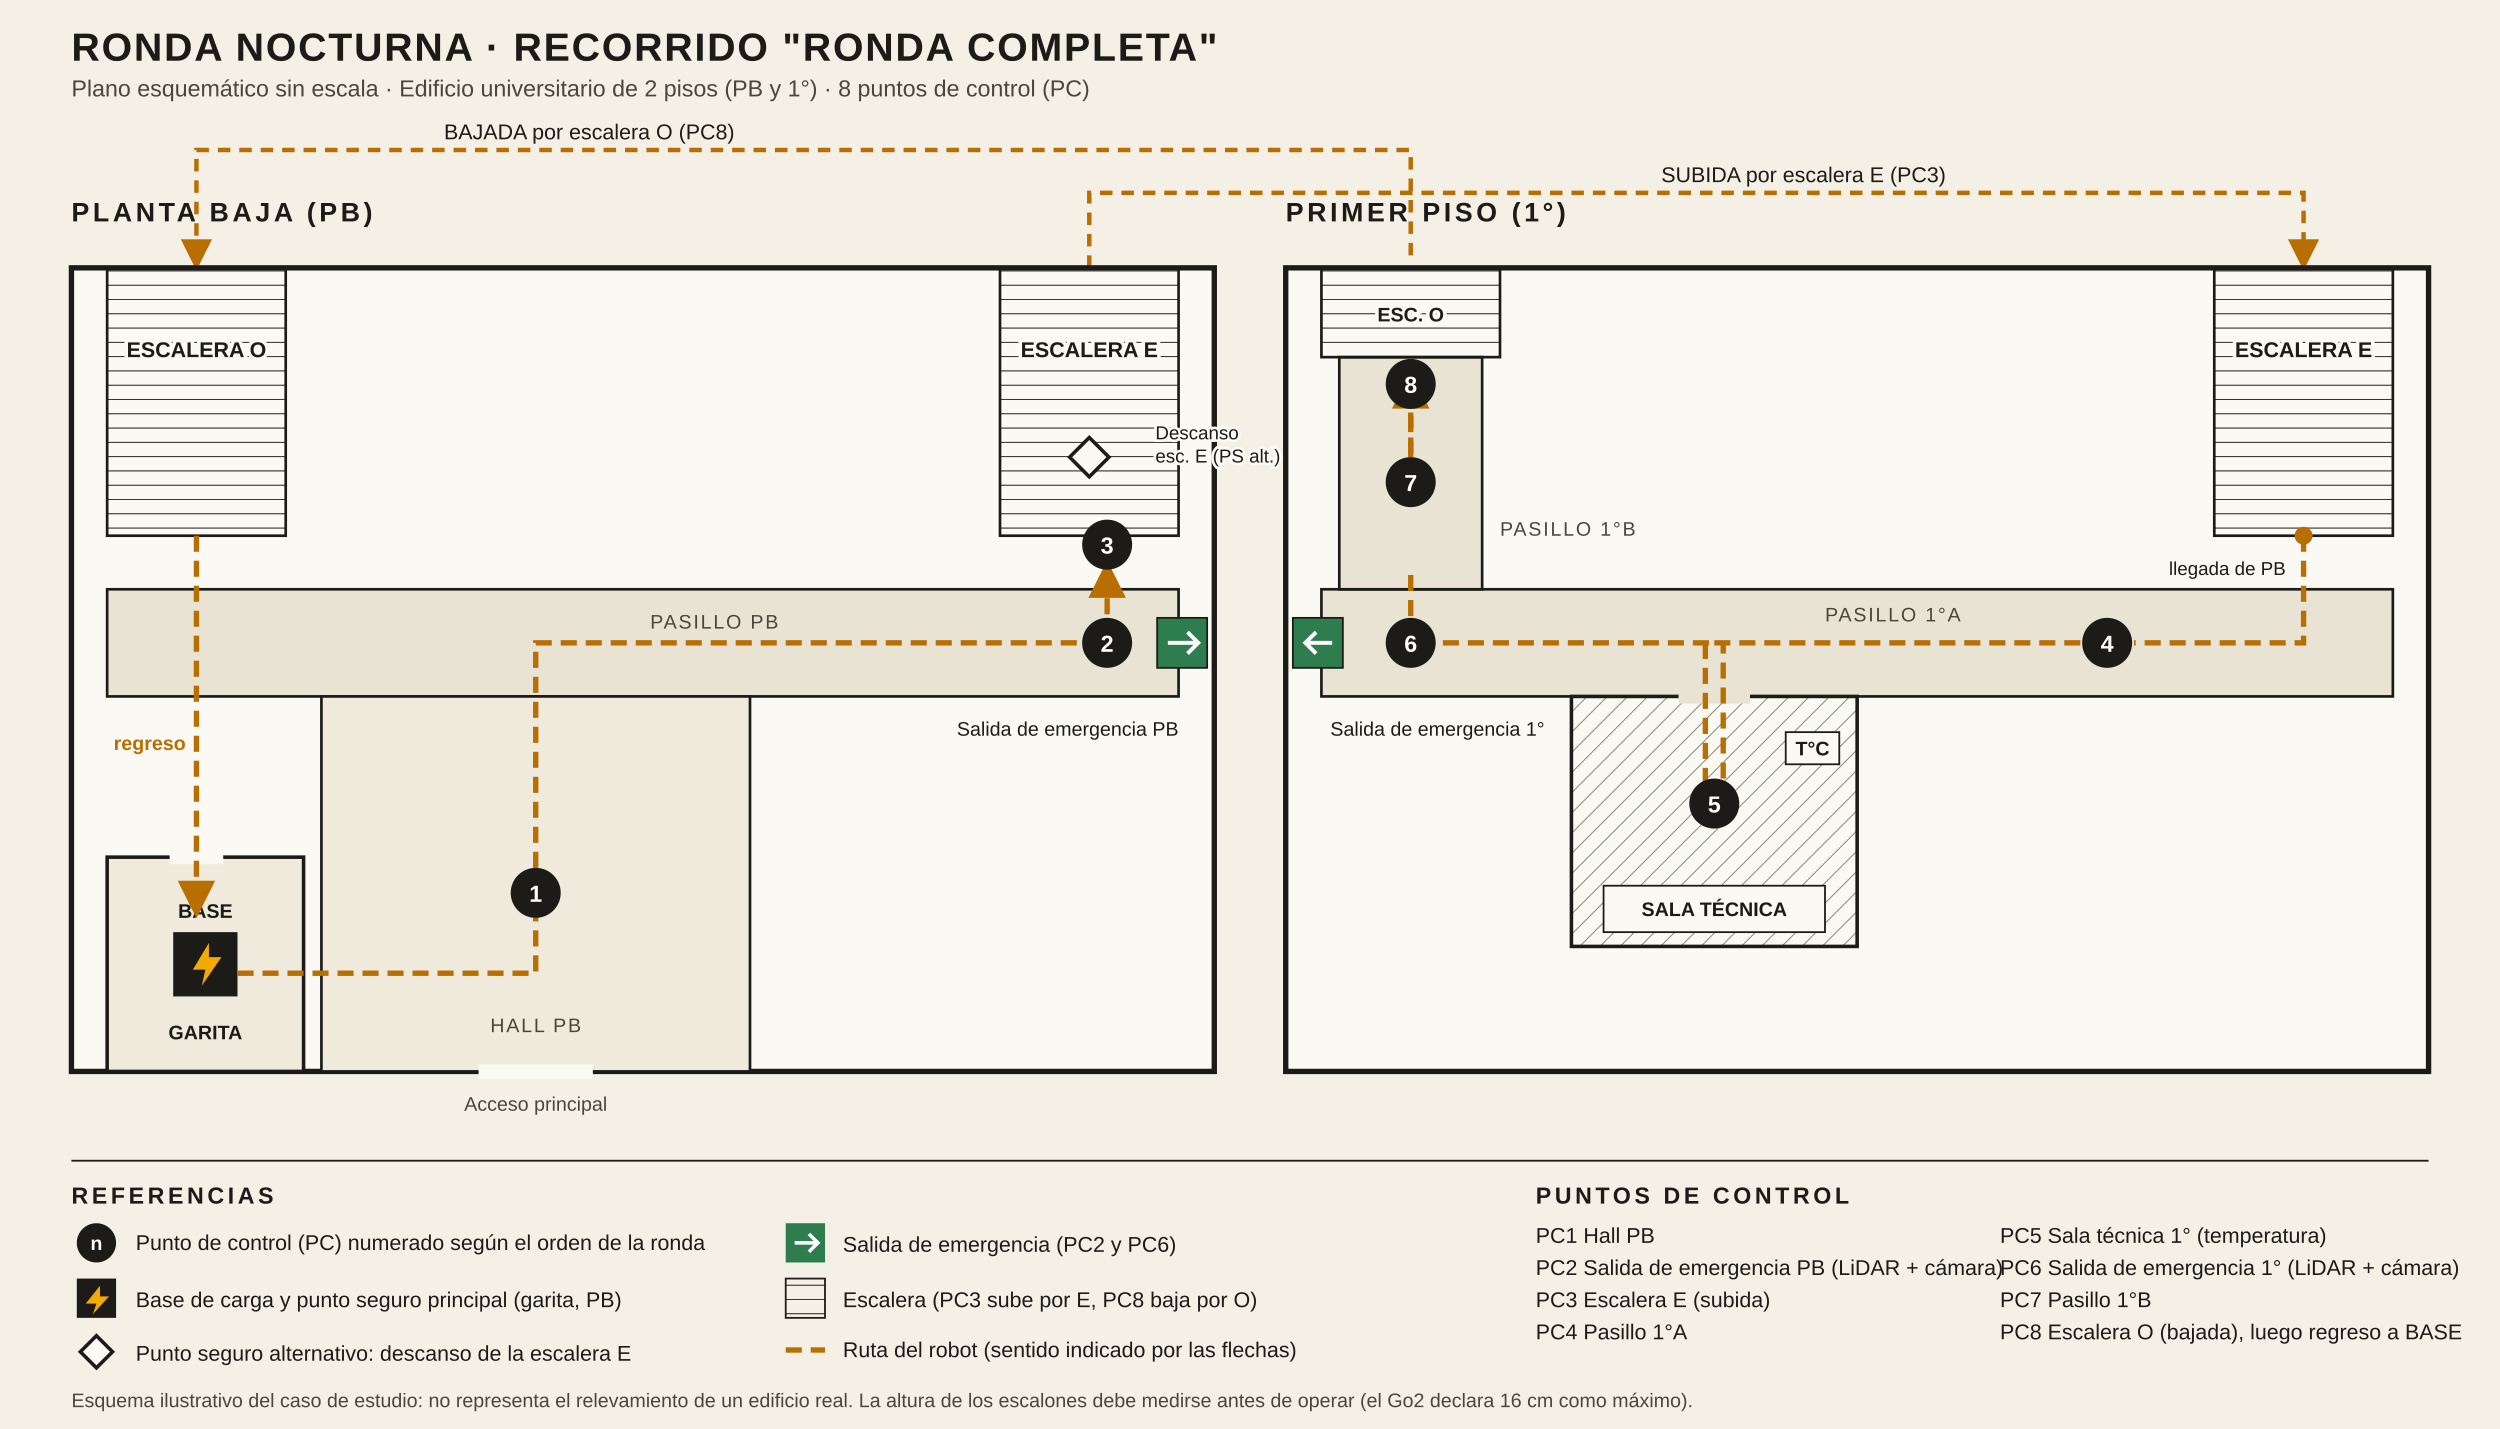
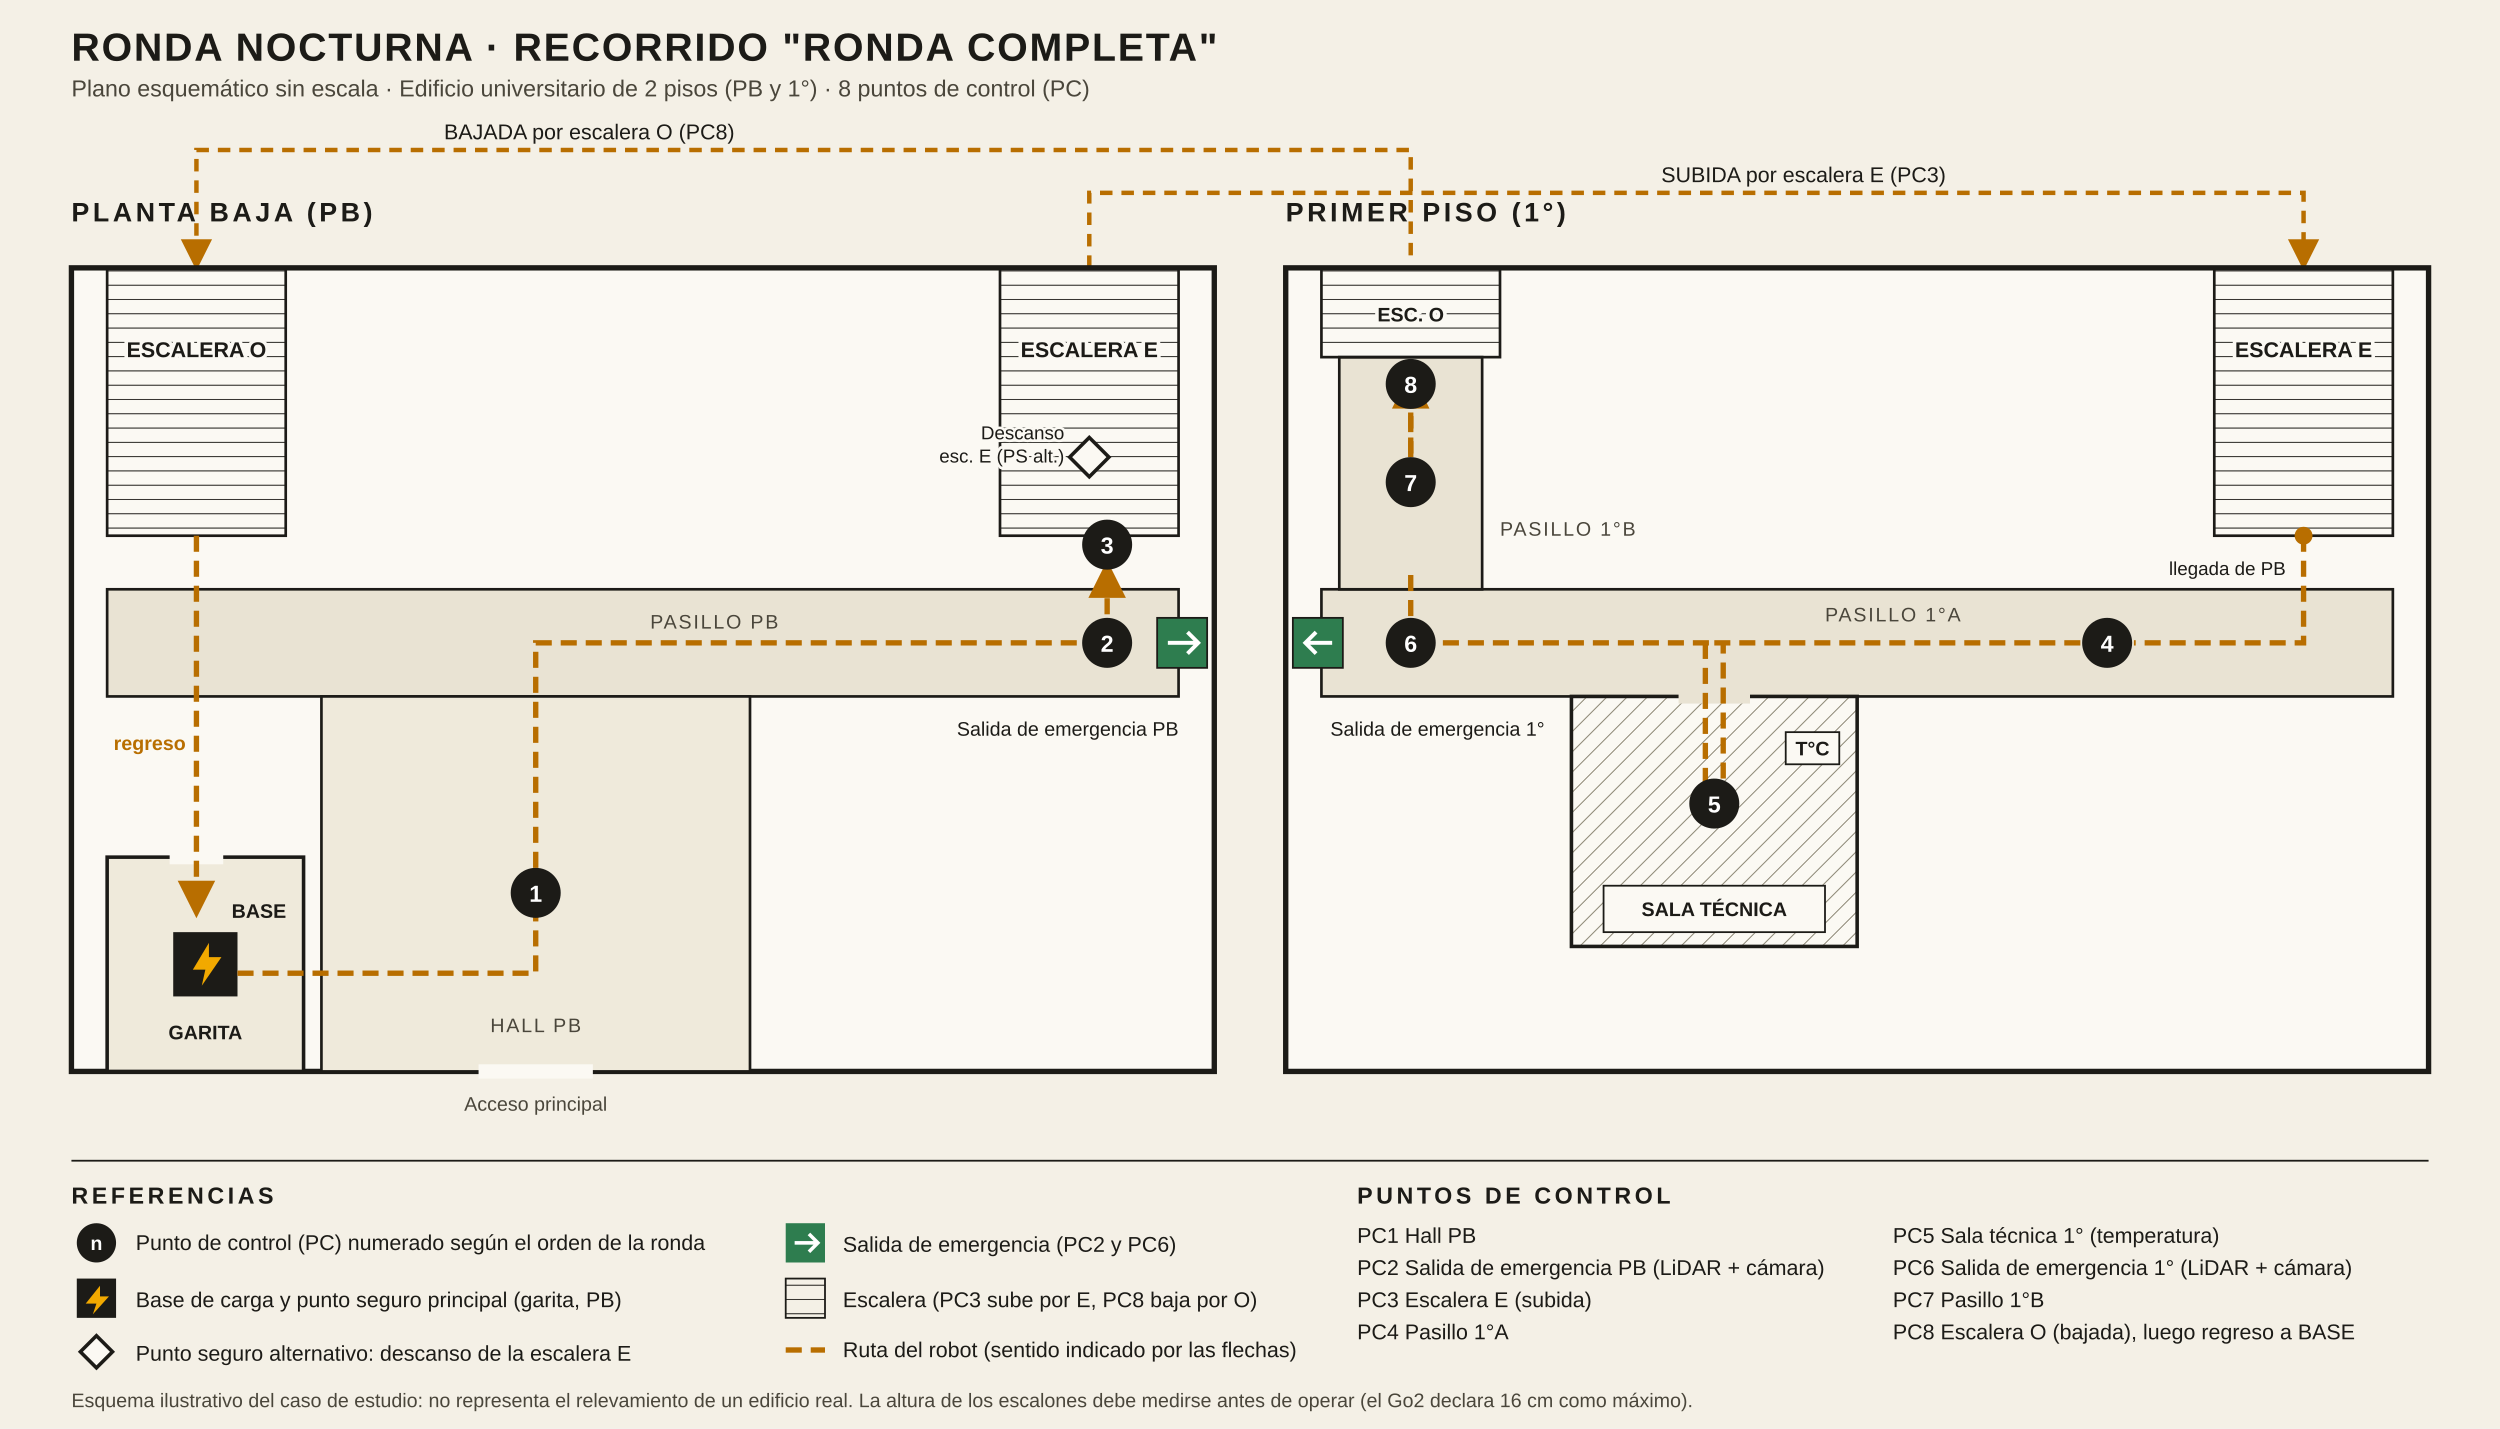
<svg xmlns="http://www.w3.org/2000/svg" viewBox="0 0 1400 800" width="1400" height="800" font-family="IBM Plex Sans, Arial, Helvetica, sans-serif">
  <defs>
    <marker id="flecha" viewBox="0 0 10 10" refX="8" refY="5" markerWidth="7" markerHeight="7" orient="auto-start-reverse">
      <path d="M0,0 L10,5 L0,10 z" fill="#B86E00" />
    </marker>
    <pattern id="escalon" width="8" height="8" patternUnits="userSpaceOnUse">
      <path d="M0,8 H8" stroke="#1C1B17" stroke-width="1" />
    </pattern>
    <pattern id="rayado" width="8" height="8" patternUnits="userSpaceOnUse" patternTransform="rotate(45)">
      <path d="M0,0 V8" stroke="#8A8472" stroke-width="1" />
    </pattern>
  </defs>
  <rect width="1400" height="800" fill="#F4F0E6" />
  <text x="40" y="34" font-size="22" font-weight="700" fill="#1C1B17" letter-spacing="1">RONDA NOCTURNA · RECORRIDO "RONDA COMPLETA"</text>
  <text x="40" y="54" font-size="13" fill="#4A463B">Plano esquemático sin escala · Edificio universitario de 2 pisos (PB y 1°) · 8 puntos de control (PC)</text>
  <path d="M610,150 V108 H1290 V148" fill="none" stroke="#B86E00" stroke-width="2.5" stroke-dasharray="7 5" marker-end="url(#flecha)" />
  <text x="1010" y="102" font-size="12" fill="#1C1B17" text-anchor="middle">SUBIDA por escalera E (PC3)</text>
  <path d="M790,143 V84 H110 V148" fill="none" stroke="#B86E00" stroke-width="2.5" stroke-dasharray="7 5" marker-end="url(#flecha)" />
  <text x="330" y="78" font-size="12" fill="#1C1B17" text-anchor="middle">BAJADA por escalera O (PC8)</text>
  <text x="40" y="124" font-size="15" font-weight="700" fill="#1C1B17" letter-spacing="2">PLANTA BAJA (PB)</text>
  <rect x="40" y="150" width="640" height="450" fill="#FBF9F3" stroke="#1C1B17" stroke-width="3" />
  <rect x="60" y="330" width="600" height="60" fill="#E9E3D3" stroke="#1C1B17" stroke-width="1.5" />
  <text x="400" y="352" font-size="11" fill="#4A463B" text-anchor="middle" letter-spacing="1">PASILLO PB</text>
  <rect x="560" y="150" width="100" height="150" fill="url(#escalon)" stroke="#1C1B17" stroke-width="1.5" />
  <text x="610" y="200" font-size="12" font-weight="700" fill="#1C1B17" text-anchor="middle" paint-order="stroke" stroke="#FBF9F3" stroke-width="4">ESCALERA E</text>
  <rect x="60" y="150" width="100" height="150" fill="url(#escalon)" stroke="#1C1B17" stroke-width="1.5" />
  <text x="110" y="200" font-size="12" font-weight="700" fill="#1C1B17" text-anchor="middle" paint-order="stroke" stroke="#FBF9F3" stroke-width="4">ESCALERA O</text>
  <rect x="180" y="390" width="240" height="210" fill="#EFEADB" stroke="#1C1B17" stroke-width="1.5" />
  <text x="300" y="578" font-size="11" fill="#4A463B" text-anchor="middle" letter-spacing="1">HALL PB</text>
  <rect x="268" y="596" width="64" height="8" fill="#FBF9F3" />
  <text x="300" y="622" font-size="11" fill="#4A463B" text-anchor="middle">Acceso principal</text>
  <rect x="60" y="480" width="110" height="120" fill="#EFEADB" stroke="#1C1B17" stroke-width="2" />
  <rect x="95" y="476" width="30" height="8" fill="#FBF9F3" />
  <text x="115" y="582" font-size="11" fill="#1C1B17" text-anchor="middle" font-weight="700">GARITA</text>
  <rect x="97" y="522" width="36" height="36" fill="#1C1B17" />
  <path d="M117,528 L108,543 H115 L113,552 L124,536 H117 Z" fill="#F2A900" />
-   <text x="115" y="514" font-size="11" fill="#1C1B17" text-anchor="middle" font-weight="700">BASE</text>
+   <text x="145" y="514" font-size="11" fill="#1C1B17" text-anchor="middle" font-weight="700">BASE</text>
  <rect x="648" y="346" width="28" height="28" fill="#2E7D4F" stroke="#1C1B17" stroke-width="1" />
  <path d="M654,360 H670 M665,354 L671,360 L665,366" fill="none" stroke="#fff" stroke-width="2.2" />
  <text x="660" y="412" font-size="11" fill="#1C1B17" text-anchor="end">Salida de emergencia PB</text>
  <path d="M610,245 l11,11 l-11,11 l-11,-11 z" fill="#FBF9F3" stroke="#1C1B17" stroke-width="2" />
-   <text x="647" y="246" font-size="10.5" fill="#1C1B17" paint-order="stroke" stroke="#FBF9F3" stroke-width="3">Descanso</text>
-   <text x="647" y="259" font-size="10.5" fill="#1C1B17" paint-order="stroke" stroke="#FBF9F3" stroke-width="3">esc. E (PS alt.)</text>
+   <text x="596" y="246" text-anchor="end" font-size="10.5" fill="#1C1B17" paint-order="stroke" stroke="#FBF9F3" stroke-width="3">Descanso</text>
+   <text x="596" y="259" text-anchor="end" font-size="10.5" fill="#1C1B17" paint-order="stroke" stroke="#FBF9F3" stroke-width="3">esc. E (PS alt.)</text>
  <path d="M133,545 H300 V500 M300,500 V360 H620 V318" fill="none" stroke="#B86E00" stroke-width="3" stroke-dasharray="9 5" marker-end="url(#flecha)" />
  <path d="M110,300 V510" fill="none" stroke="#B86E00" stroke-width="3" stroke-dasharray="9 5" marker-end="url(#flecha)" />
  <text x="104" y="420" font-size="11" fill="#B86E00" text-anchor="end" font-weight="700">regreso</text>
  <g font-size="13" font-weight="700" text-anchor="middle" fill="#fff">
    <circle cx="300" cy="500" r="14" fill="#1C1B17" />
    <text x="300" y="505">1</text>
    <circle cx="620" cy="360" r="14" fill="#1C1B17" />
    <text x="620" y="365">2</text>
    <circle cx="620" cy="305" r="14" fill="#1C1B17" />
    <text x="620" y="310">3</text>
  </g>
  <text x="720" y="124" font-size="15" font-weight="700" fill="#1C1B17" letter-spacing="2">PRIMER PISO (1°)</text>
  <rect x="720" y="150" width="640" height="450" fill="#FBF9F3" stroke="#1C1B17" stroke-width="3" />
  <rect x="740" y="330" width="600" height="60" fill="#E9E3D3" stroke="#1C1B17" stroke-width="1.5" />
  <text x="1060" y="348" font-size="11" fill="#4A463B" text-anchor="middle" letter-spacing="1">PASILLO 1°A</text>
  <rect x="750" y="200" width="80" height="130" fill="#E9E3D3" stroke="#1C1B17" stroke-width="1.5" />
  <text x="840" y="300" font-size="11" fill="#4A463B" letter-spacing="1">PASILLO 1°B</text>
  <rect x="740" y="150" width="100" height="50" fill="url(#escalon)" stroke="#1C1B17" stroke-width="1.5" />
  <text x="790" y="180" font-size="11" font-weight="700" fill="#1C1B17" text-anchor="middle" paint-order="stroke" stroke="#FBF9F3" stroke-width="4">ESC. O</text>
  <rect x="1240" y="150" width="100" height="150" fill="url(#escalon)" stroke="#1C1B17" stroke-width="1.5" />
  <text x="1290" y="200" font-size="12" font-weight="700" fill="#1C1B17" text-anchor="middle" paint-order="stroke" stroke="#FBF9F3" stroke-width="4">ESCALERA E</text>
  <rect x="880" y="390" width="160" height="140" fill="url(#rayado)" stroke="#1C1B17" stroke-width="2" />
  <rect x="940" y="386" width="40" height="8" fill="#E9E3D3" />
  <rect x="898" y="496" width="124" height="26" fill="#FBF9F3" stroke="#1C1B17" stroke-width="1" />
  <text x="960" y="513" font-size="11" font-weight="700" fill="#1C1B17" text-anchor="middle">SALA TÉCNICA</text>
  <rect x="1000" y="410" width="30" height="18" fill="#FBF9F3" stroke="#1C1B17" stroke-width="1" />
  <text x="1015" y="423" font-size="11" font-weight="700" fill="#1C1B17" text-anchor="middle">T°C</text>
  <rect x="724" y="346" width="28" height="28" fill="#2E7D4F" stroke="#1C1B17" stroke-width="1" />
  <path d="M746,360 H732 M737,354 L731,360 L737,366" fill="none" stroke="#fff" stroke-width="2.2" />
  <text x="745" y="412" font-size="11" fill="#1C1B17">Salida de emergencia 1°</text>
  <path d="M1290,300 V360 H1195 M1165,360 H955 V450 M965,450 V360 H790 V318 M790,270 V212" fill="none" stroke="#B86E00" stroke-width="3" stroke-dasharray="9 5" />
  <path d="M790,282 V212" fill="none" stroke="#B86E00" stroke-width="3" stroke-dasharray="9 5" marker-end="url(#flecha)" />
  <g font-size="13" font-weight="700" text-anchor="middle" fill="#fff">
    <circle cx="1180" cy="360" r="14" fill="#1C1B17" />
    <text x="1180" y="365">4</text>
    <circle cx="960" cy="450" r="14" fill="#1C1B17" />
    <text x="960" y="455">5</text>
    <circle cx="790" cy="360" r="14" fill="#1C1B17" />
    <text x="790" y="365">6</text>
    <circle cx="790" cy="270" r="14" fill="#1C1B17" />
    <text x="790" y="275">7</text>
    <circle cx="790" cy="215" r="14" fill="#1C1B17" />
    <text x="790" y="220">8</text>
  </g>
  <circle cx="1290" cy="300" r="5" fill="#B86E00" />
  <text x="1280" y="322" font-size="10.5" fill="#1C1B17" text-anchor="end">llegada de PB</text>
  <line x1="40" y1="650" x2="1360" y2="650" stroke="#1C1B17" stroke-width="1" />
  <text x="40" y="674" font-size="13" font-weight="700" fill="#1C1B17" letter-spacing="2">REFERENCIAS</text>
  <g font-size="12" fill="#1C1B17">
    <circle cx="54" cy="696" r="11" fill="#1C1B17" />
    <text x="54" y="700" fill="#fff" font-size="11" font-weight="700" text-anchor="middle">n</text>
    <text x="76" y="700">Punto de control (PC) numerado según el orden de la ronda</text>
    <rect x="43" y="716" width="22" height="22" fill="#1C1B17" />
    <path d="M56,720 L48,730 H54 L52,736 L61,726 H56 Z" fill="#F2A900" />
    <text x="76" y="732">Base de carga y punto seguro principal (garita, PB)</text>
    <path d="M54,748 l9,9 l-9,9 l-9,-9 z" fill="#FBF9F3" stroke="#1C1B17" stroke-width="2" />
    <text x="76" y="762">Punto seguro alternativo: descanso de la escalera E</text>
    <rect x="440" y="685" width="22" height="22" fill="#2E7D4F" />
    <path d="M445,696 H457 M453,691 L458,696 L453,701" fill="none" stroke="#fff" stroke-width="2" />
    <text x="472" y="701">Salida de emergencia (PC2 y PC6)</text>
    <rect x="440" y="716" width="22" height="22" fill="url(#escalon)" stroke="#1C1B17" />
    <text x="472" y="732">Escalera (PC3 sube por E, PC8 baja por O)</text>
    <path d="M440,756 H462" stroke="#B86E00" stroke-width="3" stroke-dasharray="9 5" />
    <text x="472" y="760">Ruta del robot (sentido indicado por las flechas)</text>
  </g>
  <g font-size="12" fill="#1C1B17">
-     <text x="860" y="674" font-size="13" font-weight="700" letter-spacing="2">PUNTOS DE CONTROL</text>
-     <text x="860" y="696">PC1  Hall PB</text>
-     <text x="860" y="714">PC2  Salida de emergencia PB (LiDAR + cámara)</text>
-     <text x="860" y="732">PC3  Escalera E (subida)</text>
-     <text x="860" y="750">PC4  Pasillo 1°A</text>
-     <text x="1120" y="696">PC5  Sala técnica 1° (temperatura)</text>
-     <text x="1120" y="714">PC6  Salida de emergencia 1° (LiDAR + cámara)</text>
-     <text x="1120" y="732">PC7  Pasillo 1°B</text>
-     <text x="1120" y="750">PC8  Escalera O (bajada), luego regreso a BASE</text>
+     <text x="760" y="674" font-size="13" font-weight="700" letter-spacing="2">PUNTOS DE CONTROL</text>
+     <text x="760" y="696">PC1  Hall PB</text>
+     <text x="760" y="714">PC2  Salida de emergencia PB (LiDAR + cámara)</text>
+     <text x="760" y="732">PC3  Escalera E (subida)</text>
+     <text x="760" y="750">PC4  Pasillo 1°A</text>
+     <text x="1060" y="696">PC5  Sala técnica 1° (temperatura)</text>
+     <text x="1060" y="714">PC6  Salida de emergencia 1° (LiDAR + cámara)</text>
+     <text x="1060" y="732">PC7  Pasillo 1°B</text>
+     <text x="1060" y="750">PC8  Escalera O (bajada), luego regreso a BASE</text>
  </g>
  <text x="40" y="788" font-size="11" fill="#4A463B">Esquema ilustrativo del caso de estudio: no representa el relevamiento de un edificio real. La altura de los escalones debe medirse antes de operar (el Go2 declara 16 cm como máximo).</text>
</svg>
